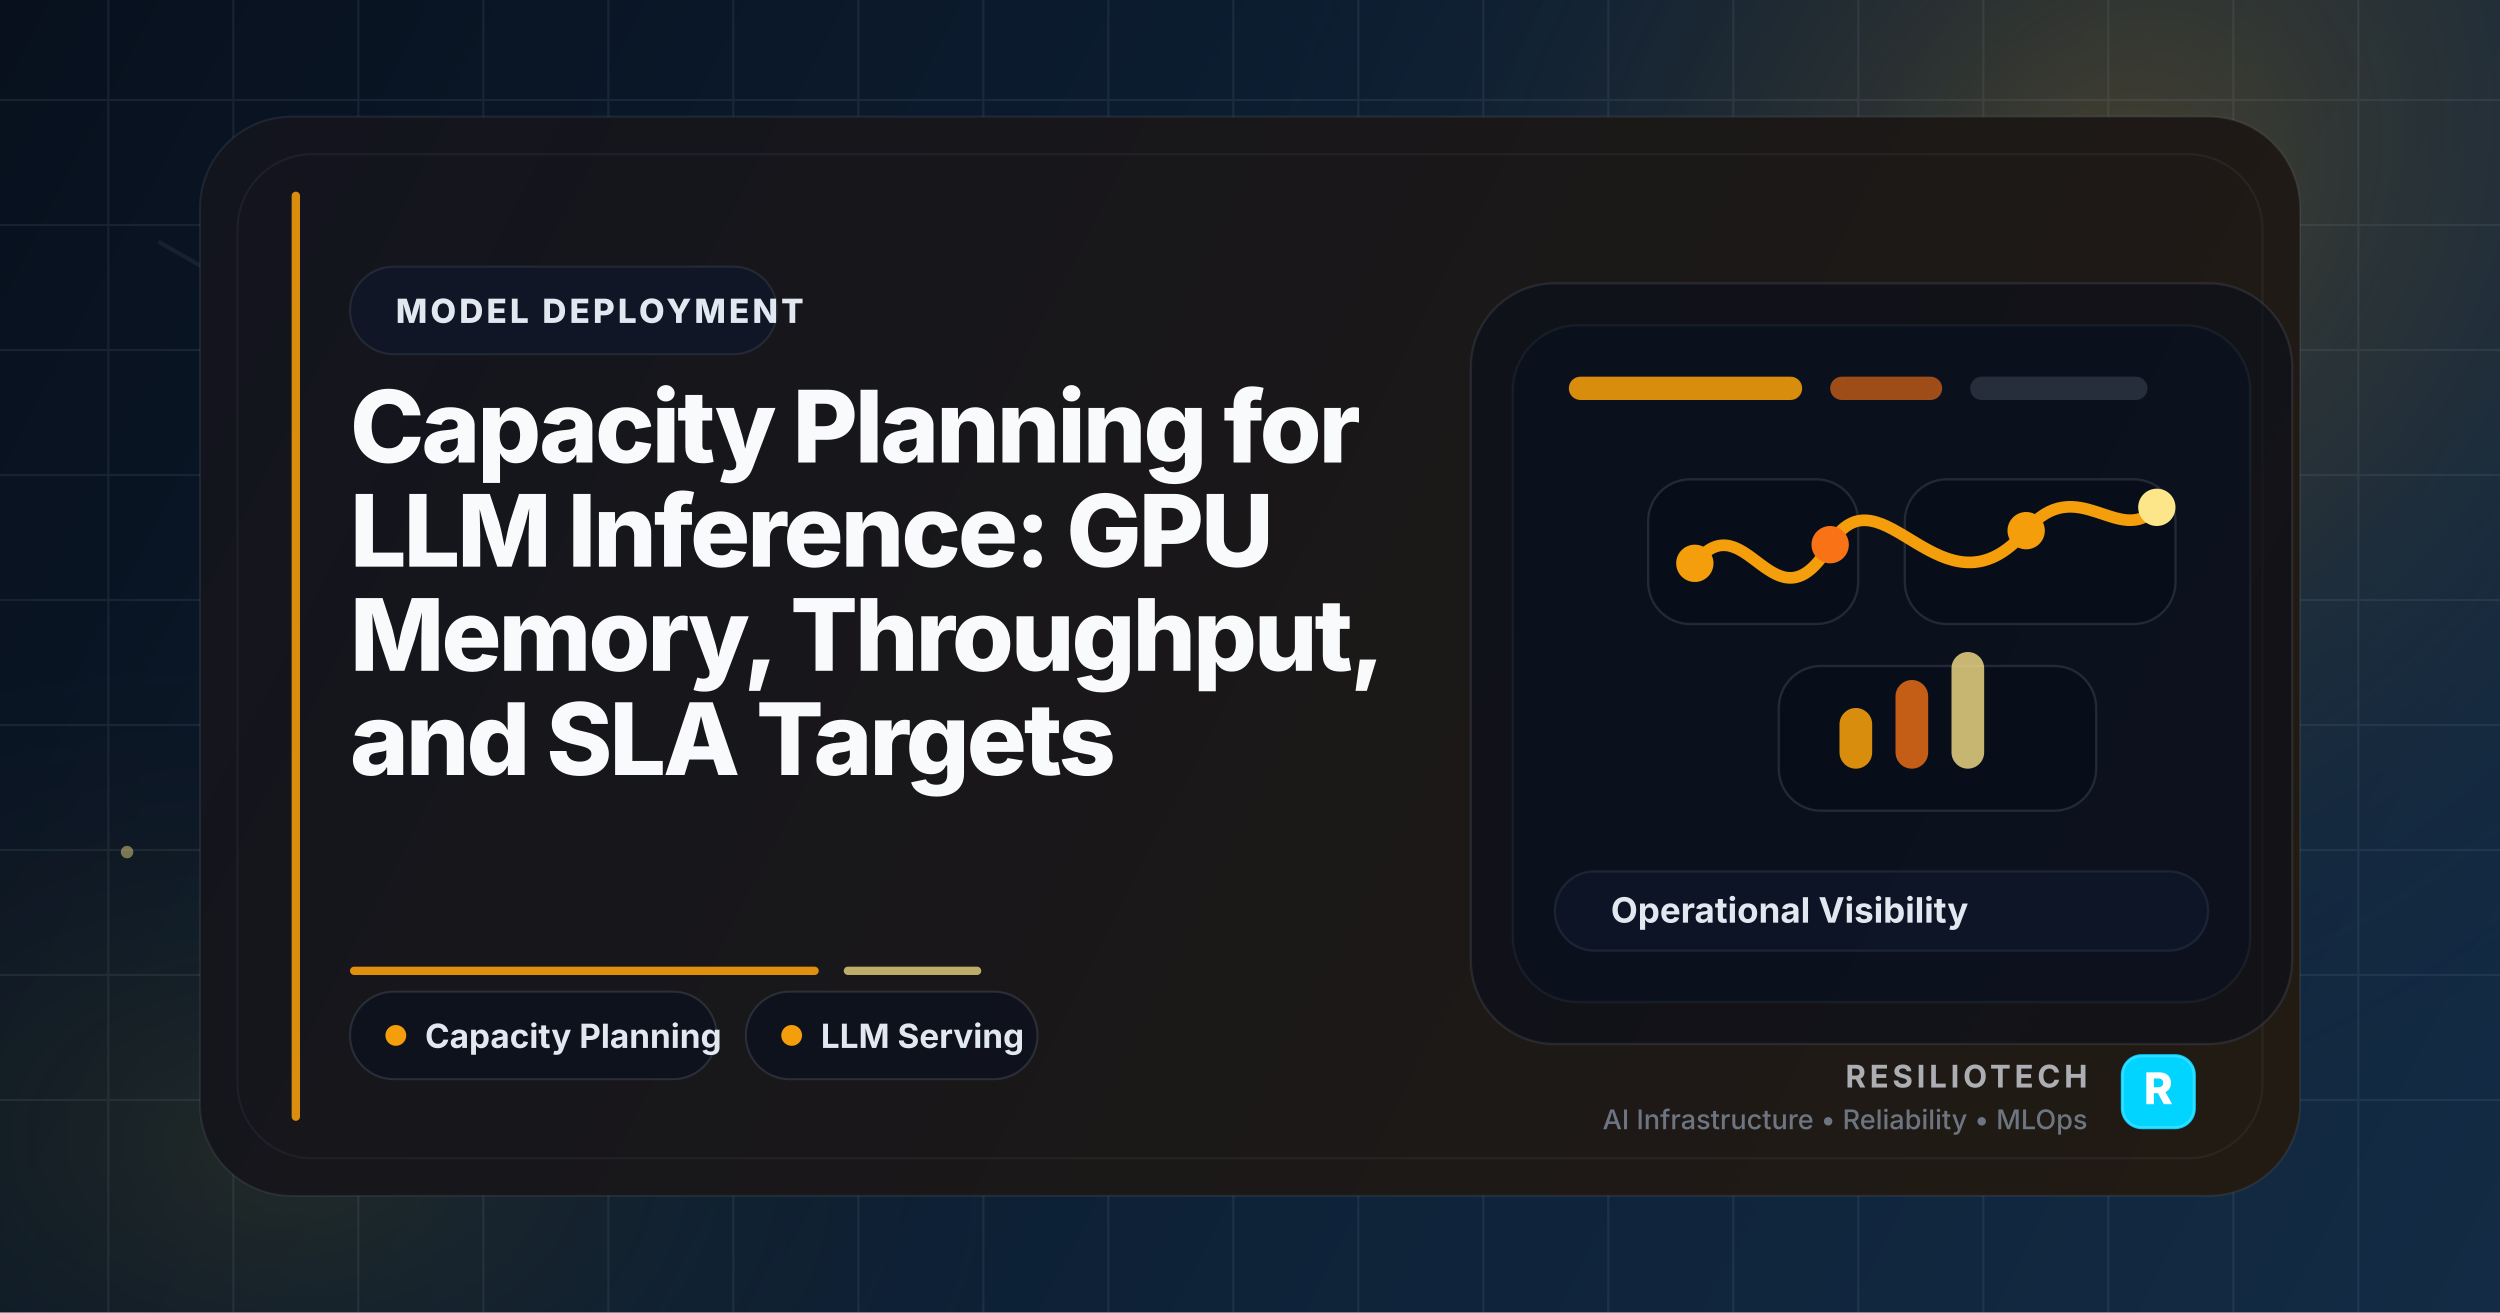
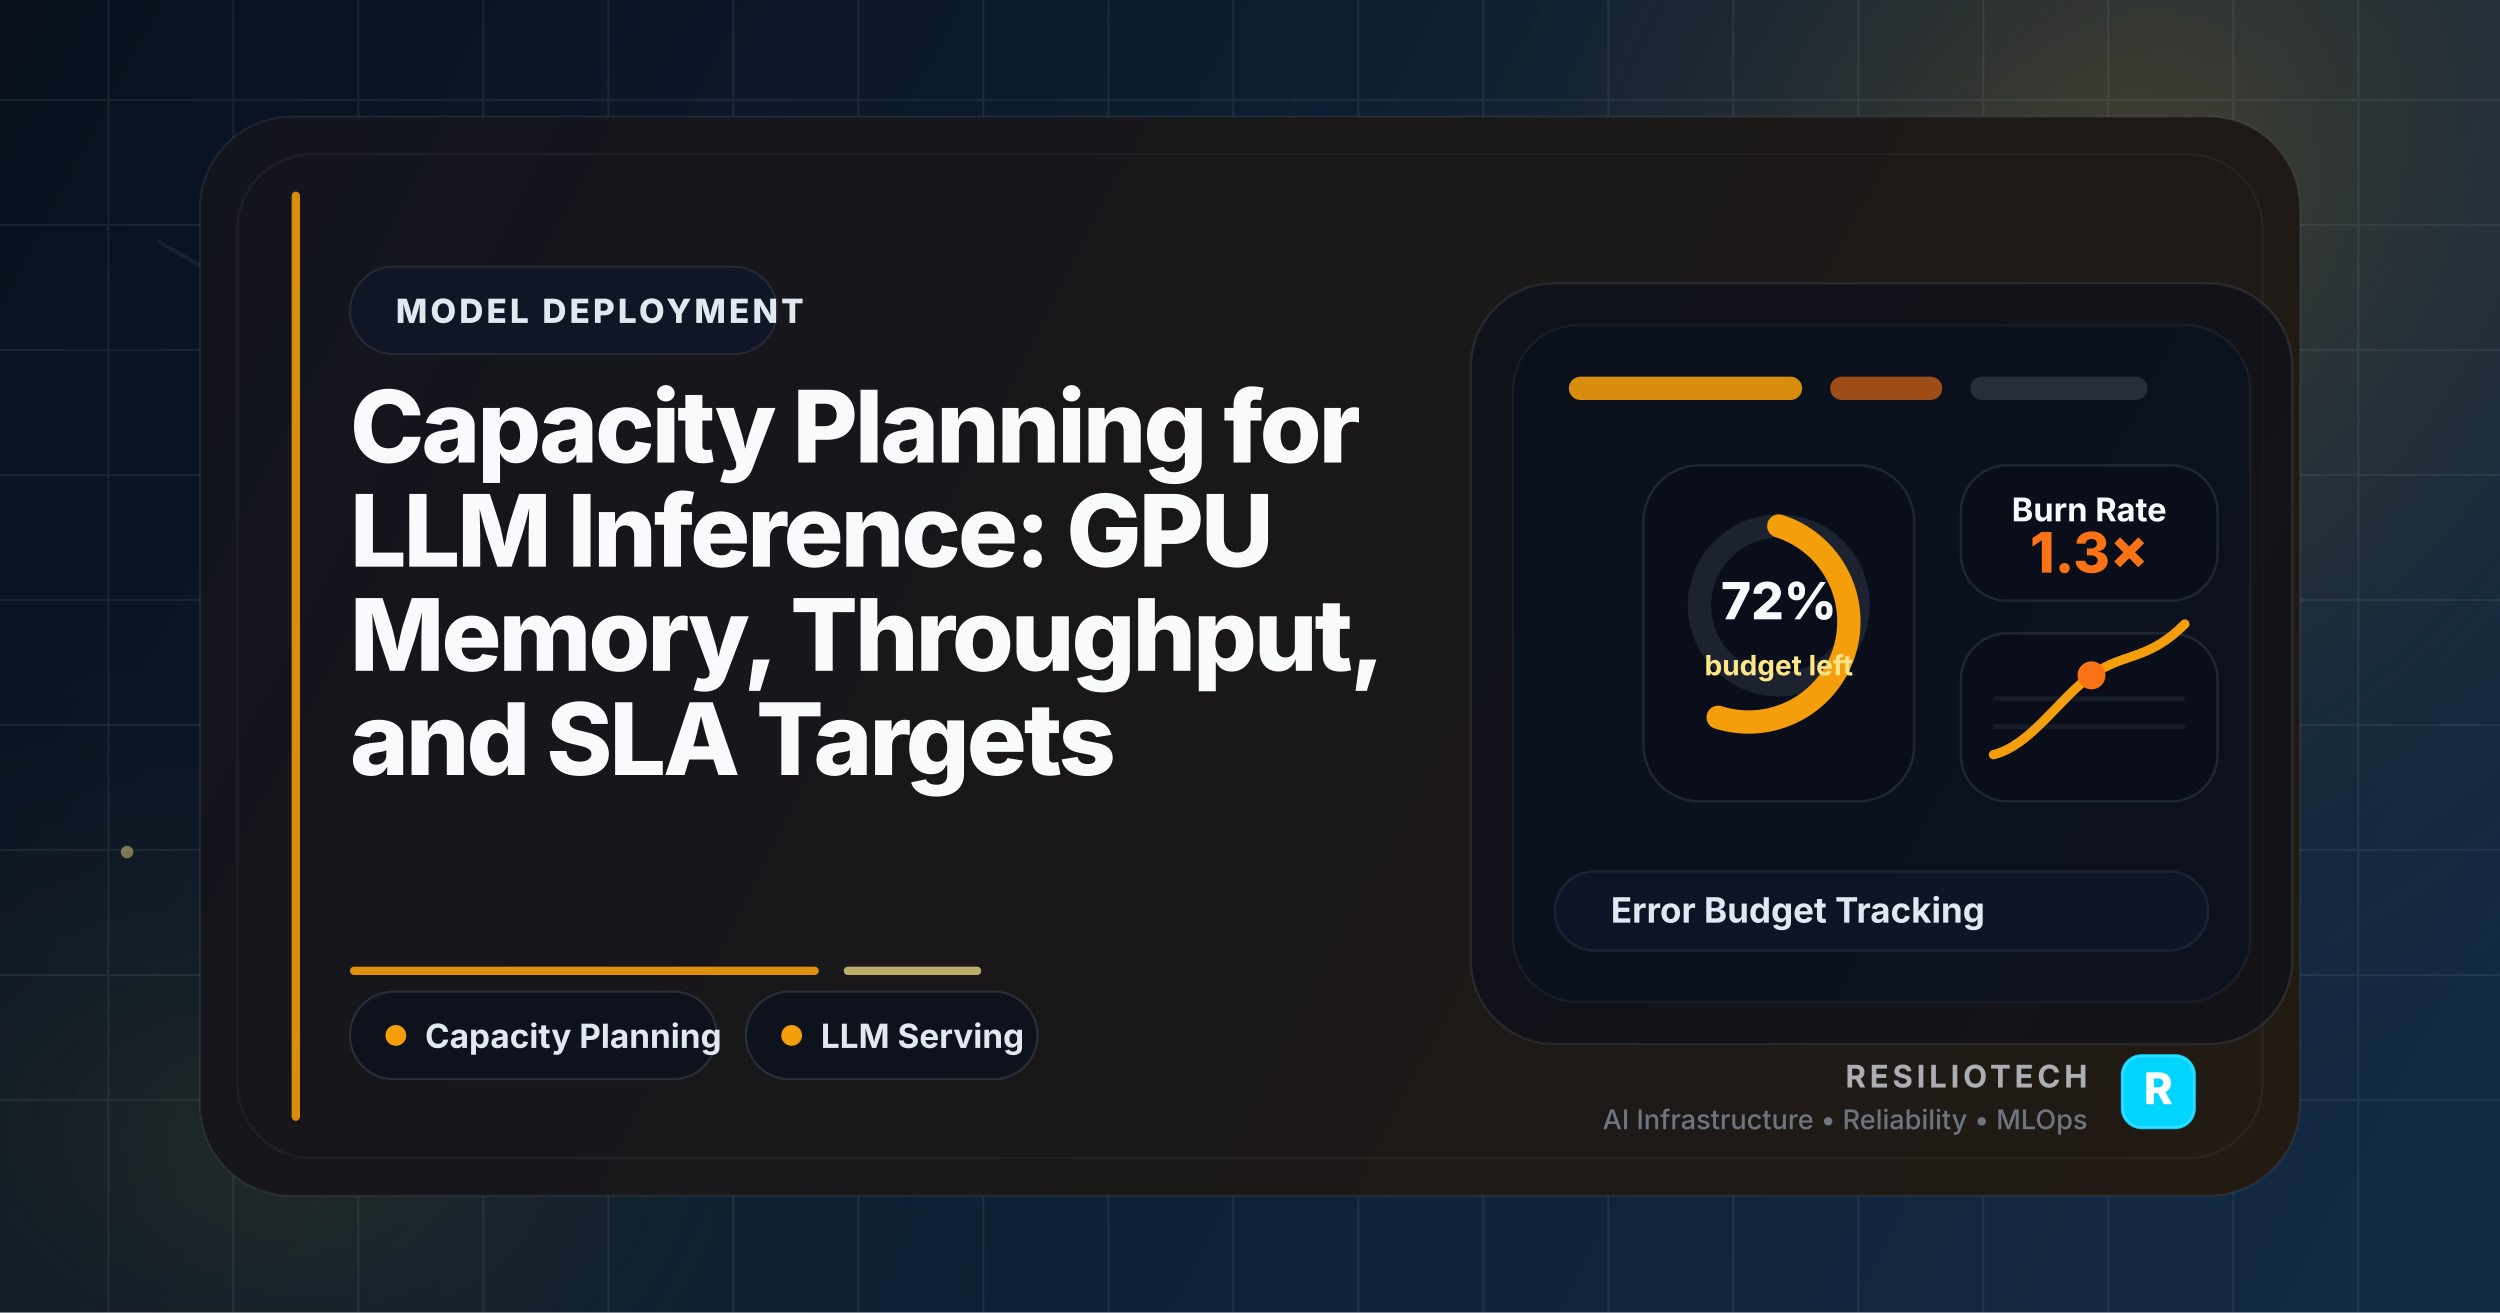
<svg xmlns="http://www.w3.org/2000/svg" width="1200" height="630" viewBox="0 0 1200 630" fill="none">
  <defs>
    <linearGradient id="bg" x1="0" y1="0" x2="1200" y2="630" gradientUnits="userSpaceOnUse">
      <stop stop-color="#08101d" />
      <stop offset="0.5" stop-color="#0d2035" />
      <stop offset="1" stop-color="#132b44" />
    </linearGradient>
    <linearGradient id="panel" x1="96" y1="56" x2="1104" y2="574" gradientUnits="userSpaceOnUse">
      <stop stop-color="#12141e" />
      <stop offset="1" stop-color="#221b13" />
    </linearGradient>
    <radialGradient id="glowA" cx="0" cy="0" r="1" gradientUnits="userSpaceOnUse" gradientTransform="translate(1012 96) rotate(127) scale(512 402)">
      <stop stop-color="rgba(245, 158, 11, 0.24)" />
      <stop offset="1" stop-color="rgba(15, 23, 42, 0)" />
    </radialGradient>
    <radialGradient id="glowB" cx="0" cy="0" r="1" gradientUnits="userSpaceOnUse" gradientTransform="translate(132 552) rotate(5) scale(388 258)">
      <stop stop-color="rgba(250, 204, 21, 0.10)" />
      <stop offset="1" stop-color="rgba(15, 23, 42, 0)" />
    </radialGradient>
    <linearGradient id="accentLine" x1="140" y1="0" x2="416" y2="0" gradientUnits="userSpaceOnUse">
      <stop stop-color="#f59e0b" />
      <stop offset="1" stop-color="#f97316" />
    </linearGradient>
  </defs>
  <rect width="1200" height="630" fill="url(#bg)" />
  <rect width="1200" height="630" fill="url(#glowA)" />
  <rect width="1200" height="630" fill="url(#glowB)" />
  <g opacity="0.11" stroke="#94a3b8" stroke-width="1">
    <path d="M0 48 H1200" />
    <path d="M0 108 H1200" />
    <path d="M0 168 H1200" />
    <path d="M0 228 H1200" />
    <path d="M0 288 H1200" />
    <path d="M0 348 H1200" />
    <path d="M0 408 H1200" />
    <path d="M0 468 H1200" />
    <path d="M0 528 H1200" />
    <path d="M52 0 V630" />
    <path d="M112 0 V630" />
    <path d="M172 0 V630" />
    <path d="M232 0 V630" />
    <path d="M292 0 V630" />
    <path d="M352 0 V630" />
    <path d="M412 0 V630" />
    <path d="M472 0 V630" />
    <path d="M532 0 V630" />
    <path d="M592 0 V630" />
    <path d="M652 0 V630" />
    <path d="M712 0 V630" />
    <path d="M772 0 V630" />
    <path d="M832 0 V630" />
    <path d="M892 0 V630" />
    <path d="M952 0 V630" />
    <path d="M1012 0 V630" />
    <path d="M1072 0 V630" />
    <path d="M1132 0 V630" />
  </g>
  <circle cx="976" cy="272" r="2" fill="#f59e0b" opacity="0.34" />
  <circle cx="61" cy="409" r="3" fill="#fde68a" opacity="0.45" />
  <circle cx="234" cy="546" r="4" fill="#f97316" opacity="0.56" />
  <circle cx="407" cy="177" r="2" fill="#f59e0b" opacity="0.39" />
  <circle cx="580" cy="314" r="3" fill="#fde68a" opacity="0.50" />
  <circle cx="753" cy="451" r="4" fill="#f97316" opacity="0.61" />
  <circle cx="926" cy="82" r="2" fill="#f59e0b" opacity="0.44" />
  <circle cx="1099" cy="219" r="3" fill="#fde68a" opacity="0.55" />
  <circle cx="184" cy="356" r="4" fill="#f97316" opacity="0.38" />
  <circle cx="357" cy="493" r="2" fill="#f59e0b" opacity="0.49" />
  <path d="M76 116 L160 164 L254 152" stroke="rgba(148, 163, 184, 0.10)" stroke-width="2" fill="none" />
  <path d="M137 169 L244 248 L355 277" stroke="rgba(148, 163, 184, 0.10)" stroke-width="2" fill="none" />
  <path d="M198 222 L328 332 L456 322" stroke="rgba(148, 163, 184, 0.10)" stroke-width="2" fill="none" />
  <rect x="96" y="56" width="1008" height="518" rx="44" fill="url(#panel)" stroke="rgba(148, 163, 184, 0.12)" />
  <rect x="114" y="74" width="972" height="482" rx="36" fill="none" stroke="rgba(148, 163, 184, 0.08)" />
  <rect x="140" y="92" width="4" height="446" rx="2" fill="url(#accentLine)" opacity="0.88" />
  <rect x="168" y="128" width="205" height="42" rx="21" fill="rgba(15, 23, 42, 0.72)" stroke="rgba(148, 163, 184, 0.14)" />
  <text x="190" y="155" fill="#e2e8f0" font-size="16" font-family="Inter, Arial, sans-serif" font-weight="760" letter-spacing="1.5">MODEL DEPLOYMENT</text>
  <text x="168" y="222" fill="#f8fafc" font-size="48" font-family="Inter, Arial, sans-serif" font-weight="820" letter-spacing="-1.4">
    <tspan x="168" dy="0">Capacity Planning for</tspan>
    <tspan x="168" dy="50">LLM Inference: GPU</tspan>
    <tspan x="168" dy="50">Memory, Throughput,</tspan>
    <tspan x="168" dy="50">and SLA Targets</tspan>
  </text>
  <g transform="translate(168, 0)">
    <rect x="0" y="476" width="176" height="42" rx="21" fill="rgba(10, 17, 31, 0.70)" stroke="rgba(148, 163, 184, 0.18)" />
    <circle cx="22" cy="497" r="5" fill="#f59e0b" />
    <text x="36" y="503" fill="#e2e8f0" font-size="16" font-family="Inter, Arial, sans-serif" font-weight="650">Capacity Planning</text>
  </g>
  <g transform="translate(358, 0)">
    <rect x="0" y="476" width="140" height="42" rx="21" fill="rgba(10, 17, 31, 0.70)" stroke="rgba(148, 163, 184, 0.18)" />
    <circle cx="22" cy="497" r="5" fill="#f59e0b" />
    <text x="36" y="503" fill="#e2e8f0" font-size="16" font-family="Inter, Arial, sans-serif" font-weight="650">LLM Serving</text>
  </g>
  <rect x="168" y="464" width="225" height="4" rx="2" fill="#f59e0b" opacity="0.90" />
  <rect x="405" y="464" width="66" height="4" rx="2" fill="#fde68a" opacity="0.72" />
  <g transform="translate(706 136) scale(1.12) translate(-706 -136)">
    <rect x="706" y="136" width="352" height="326" rx="36" fill="rgba(9, 14, 26, 0.54)" stroke="rgba(148, 163, 184, 0.14)" />
    <rect x="724" y="154" width="316" height="290" rx="28" fill="rgba(10, 17, 31, 0.76)" stroke="rgba(148, 163, 184, 0.08)" />
    <rect x="748" y="176" width="100" height="10" rx="5" fill="#f59e0b" opacity="0.88" />
    <rect x="860" y="176" width="48" height="10" rx="5" fill="#f97316" opacity="0.62" />
    <rect x="920" y="176" width="76" height="10" rx="5" fill="rgba(148, 163, 184, 0.20)" />
    <rect x="742" y="388" width="280" height="34" rx="17" fill="rgba(15, 23, 42, 0.72)" stroke="rgba(148, 163, 184, 0.12)" />
-     <text x="766" y="410" fill="#e2e8f0" font-size="15" font-family="Inter, Arial, sans-serif" font-weight="680">Operational Visibility</text>
-     <rect x="782" y="220" width="90" height="62" rx="18" fill="rgba(9, 14, 26, 0.88)" stroke="rgba(148, 163, 184, 0.18)" />
-     <rect x="892" y="220" width="116" height="62" rx="18" fill="rgba(9, 14, 26, 0.88)" stroke="rgba(148, 163, 184, 0.18)" />
-     <rect x="838" y="300" width="136" height="62" rx="18" fill="rgba(9, 14, 26, 0.88)" stroke="rgba(148, 163, 184, 0.18)" />
-     <path d="M802 256 C824 228, 836 288, 860 248 C882 212, 908 284, 944 242 C966 216, 984 250, 1000 232" stroke="#f59e0b" stroke-width="5" fill="none" stroke-linecap="round" />
-     <circle cx="802" cy="256" r="8" fill="#f59e0b" />
-     <circle cx="860" cy="248" r="8" fill="#f97316" />
-     <circle cx="944" cy="242" r="8" fill="#f59e0b" />
-     <circle cx="1000" cy="232" r="8" fill="#fde68a" />
-     <rect x="864" y="318" width="14" height="26" rx="7" fill="#f59e0b" opacity="0.88" />
-     <rect x="888" y="306" width="14" height="38" rx="7" fill="#f97316" opacity="0.78" />
-     <rect x="912" y="294" width="14" height="50" rx="7" fill="#fde68a" opacity="0.78" />
+     <text x="766" y="410" fill="#e2e8f0" font-size="15" font-family="Inter, Arial, sans-serif" font-weight="680">Error Budget Tracking</text>
+     <rect x="780" y="214" width="116" height="144" rx="24" fill="rgba(9, 14, 26, 0.90)" stroke="rgba(148, 163, 184, 0.16)" />
+     <circle cx="838" cy="274" r="34" fill="none" stroke="rgba(148, 163, 184, 0.14)" stroke-width="10" />
+     <path d="M838 240 A34 34 0 1 1 812 322" stroke="#f59e0b" stroke-width="10" fill="none" stroke-linecap="round" />
+     <text x="838" y="280" text-anchor="middle" fill="#f8fafc" font-size="22" font-family="Inter, Arial, sans-serif" font-weight="780">72%</text>
+     <text x="838" y="304" text-anchor="middle" fill="#fde68a" font-size="12" font-family="Inter, Arial, sans-serif" font-weight="650">budget left</text>
+     <rect x="916" y="214" width="110" height="58" rx="20" fill="rgba(9, 14, 26, 0.90)" stroke="rgba(148, 163, 184, 0.16)" />
+     <text x="971" y="238" text-anchor="middle" fill="#f8fafc" font-size="14" font-family="Inter, Arial, sans-serif" font-weight="720">Burn Rate</text>
+     <text x="971" y="260" text-anchor="middle" fill="#f97316" font-size="24" font-family="Inter, Arial, sans-serif" font-weight="800">1.3×</text>
+     <rect x="916" y="286" width="110" height="72" rx="20" fill="rgba(9, 14, 26, 0.90)" stroke="rgba(148, 163, 184, 0.16)" />
+     <path d="M930 338 C946 334, 958 314, 972 304 C986 294, 996 298, 1012 282" stroke="#f59e0b" stroke-width="4" fill="none" stroke-linecap="round" />
+     <path d="M930 326 H1012" stroke="rgba(148, 163, 184, 0.10)" stroke-width="2" />
+     <path d="M930 314 H1012" stroke="rgba(148, 163, 184, 0.10)" stroke-width="2" />
+     <circle cx="972" cy="304" r="6" fill="#f97316" />
  </g>
  <text x="1002" y="522" text-anchor="end" fill="rgba(226, 232, 240, 0.72)" font-size="15" font-family="Inter, Arial, sans-serif" font-weight="730" letter-spacing="1.8">RESILIOTECH</text>
  <text x="1002" y="542" text-anchor="end" fill="rgba(148, 163, 184, 0.66)" font-size="13" font-family="Inter, Arial, sans-serif" font-weight="500">AI Infrastructure • Reliability • MLOps</text>
  <g transform="translate(1018, 506)">
    <rect width="36" height="36" rx="10" fill="#00D4FF" />
    <rect x="1" y="1" width="34" height="34" rx="9" fill="none" stroke="rgba(255, 255, 255, 0.20)" />
    <text x="18" y="24" text-anchor="middle" fill="#ffffff" font-size="21" font-family="Inter, Arial, sans-serif" font-weight="800">R</text>
  </g>
</svg>
